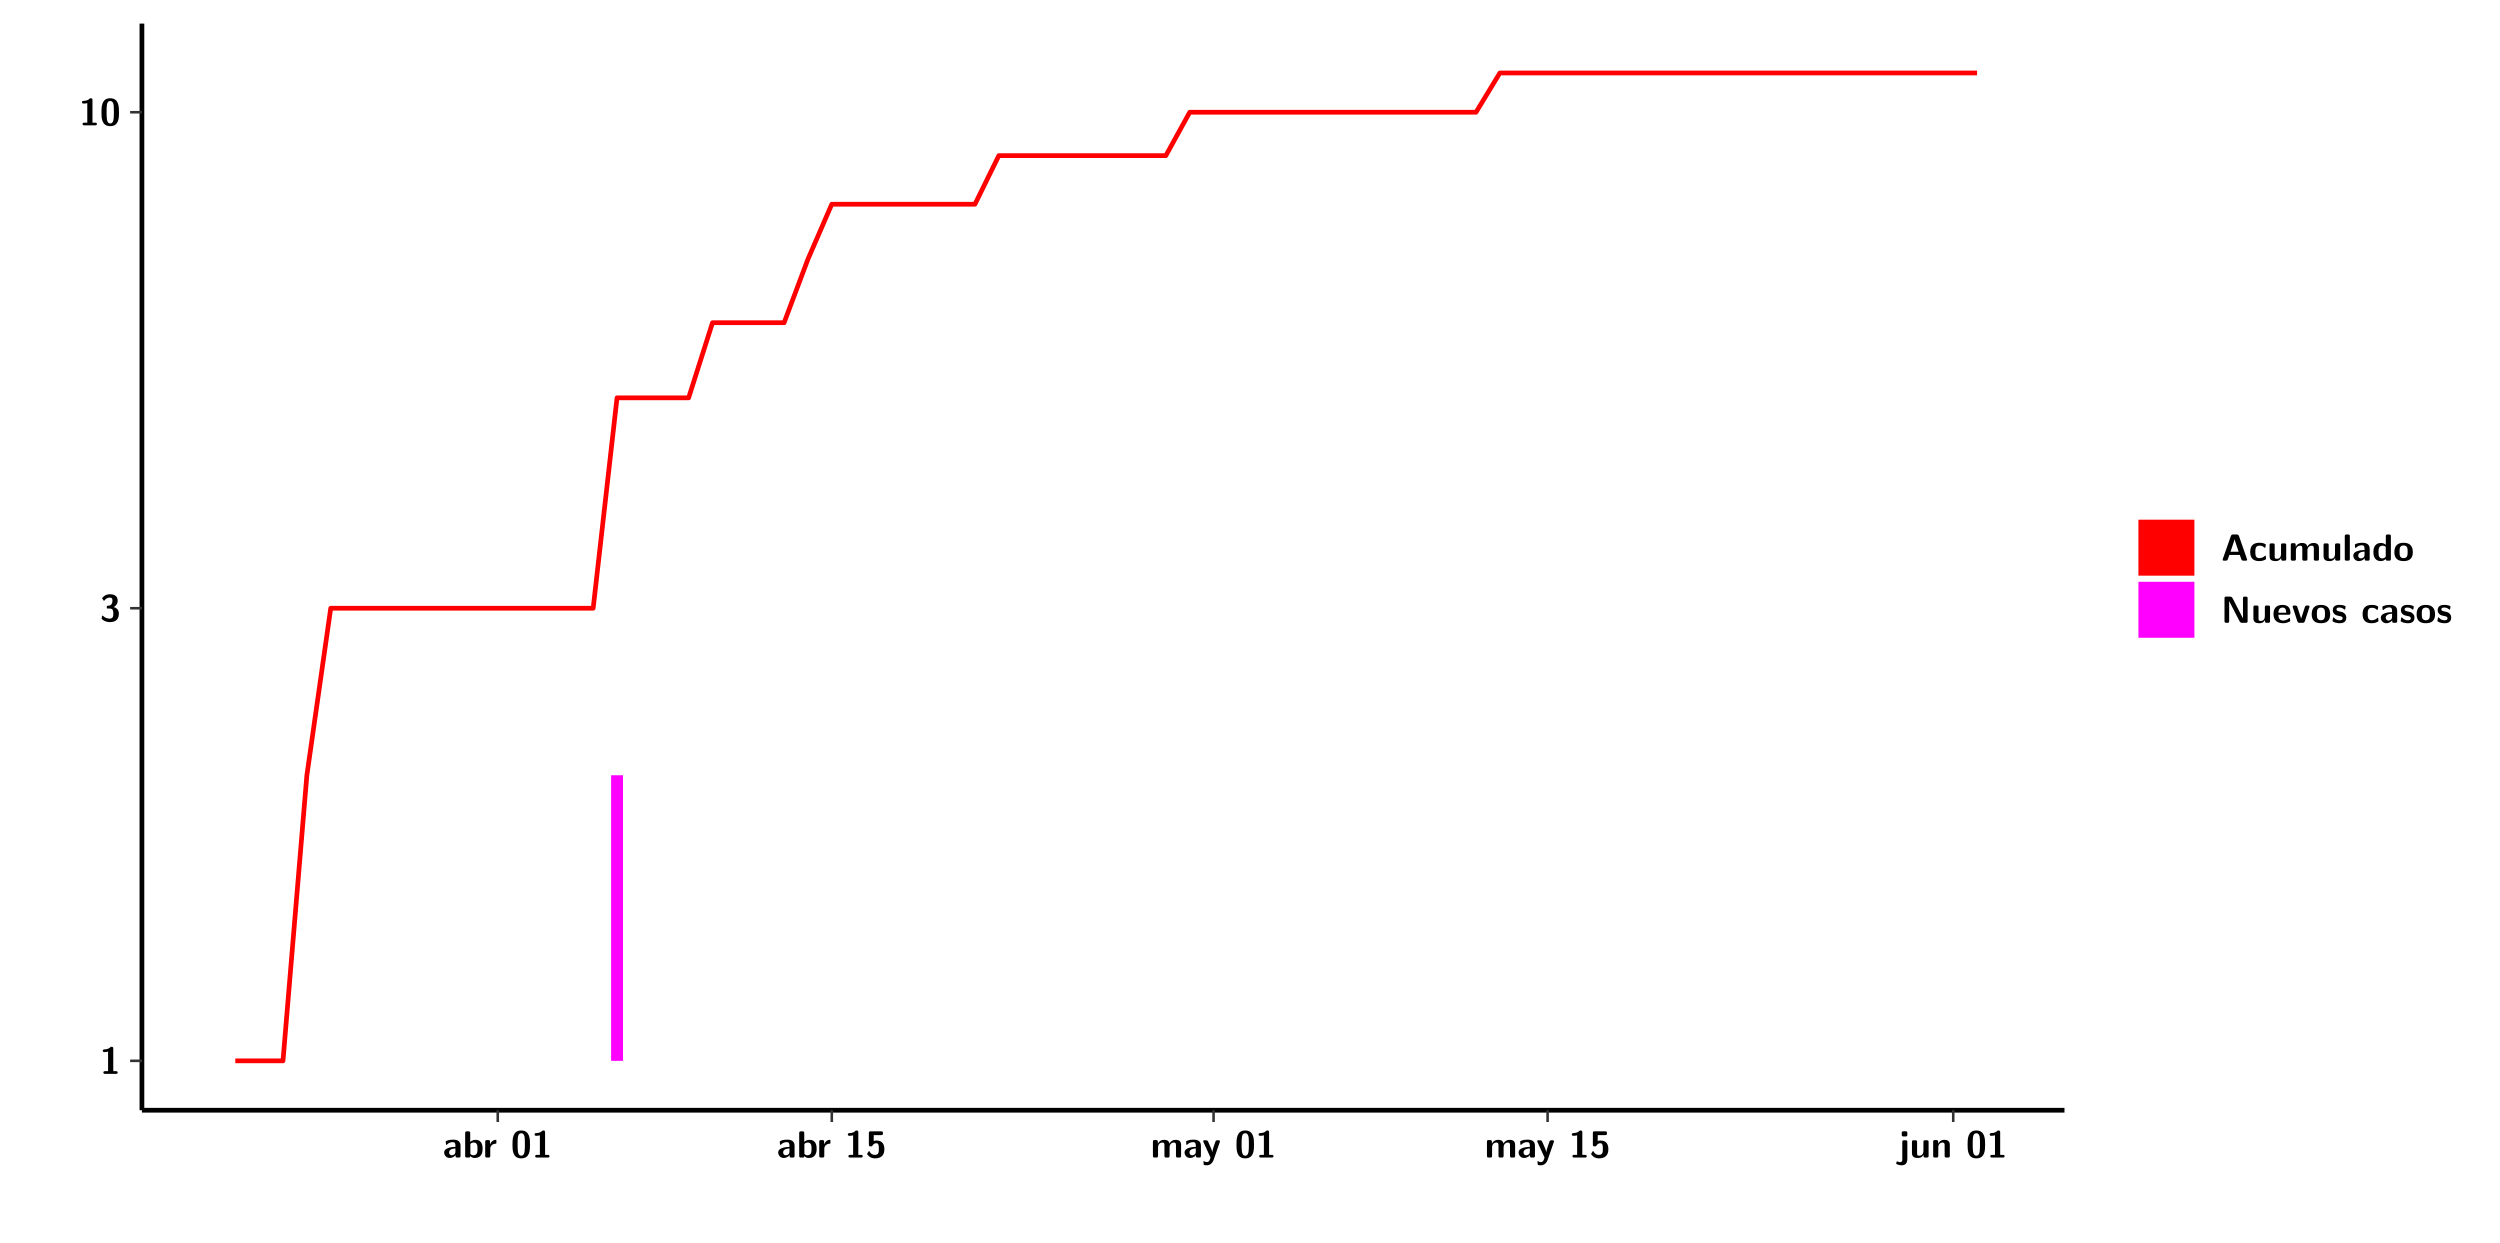
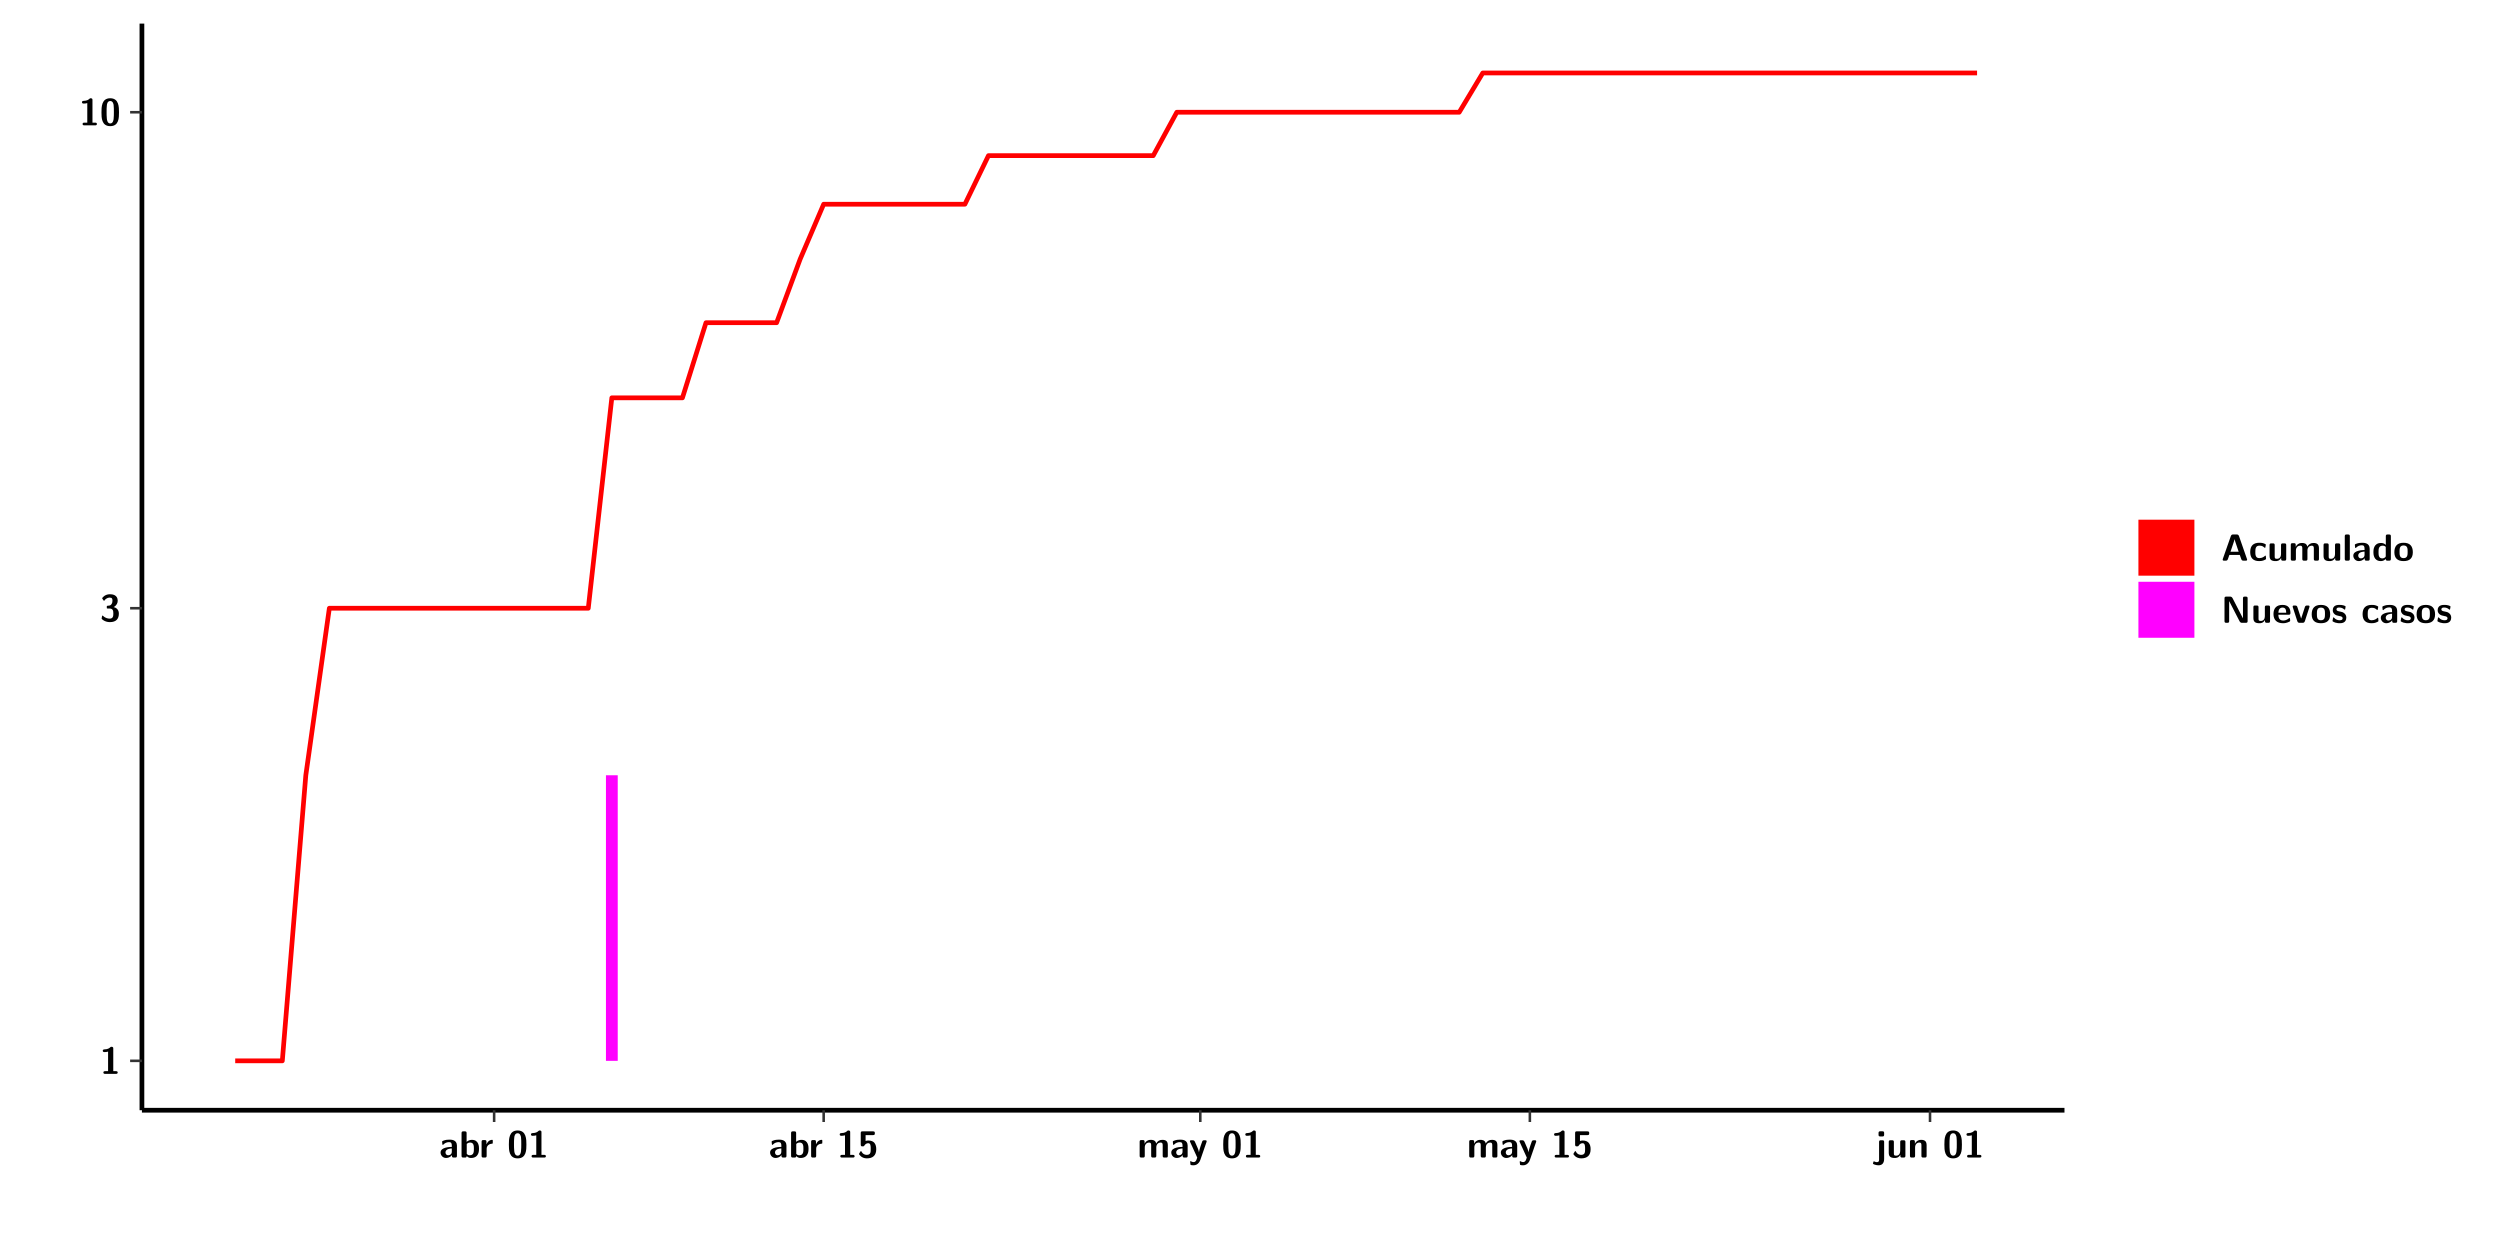
<svg xmlns="http://www.w3.org/2000/svg" xmlns:xlink="http://www.w3.org/1999/xlink" width="579.653pt" height="288pt" viewBox="0 0 579.653 288" version="1.1">
  <defs>
    <g>
      <symbol overflow="visible" id="glyph0-0">
        <path style="stroke:none;" d="" />
      </symbol>
      <symbol overflow="visible" id="glyph0-1">
        <path style="stroke:none;" d="M 3.109 -5.859 C 3.109 -6.016 3.109 -6.281 2.719 -6.281 C 2.547 -6.281 2.516 -6.266 2.406 -6.156 C 2.25 -6.016 1.922 -5.688 1.047 -5.672 C 0.891 -5.672 0.672 -5.609 0.672 -5.359 C 0.672 -5.047 0.969 -5.047 1.094 -5.047 C 1.344 -5.047 1.656 -5.078 1.906 -5.156 L 1.906 -0.625 L 1.234 -0.625 C 1.109 -0.625 0.812 -0.625 0.812 -0.312 C 0.812 0 1.109 0 1.234 0 L 3.719 0 C 3.828 0 4.141 0 4.141 -0.312 C 4.141 -0.625 3.828 -0.625 3.719 -0.625 L 3.109 -0.625 Z M 3.109 -5.859 " />
      </symbol>
      <symbol overflow="visible" id="glyph0-2">
        <path style="stroke:none;" d="M 0.844 -4.859 C 0.906 -4.766 0.953 -4.766 0.969 -4.766 C 1.031 -4.766 1.047 -4.797 1.094 -4.859 C 1.547 -5.5 2.172 -5.5 2.281 -5.5 C 2.844 -5.5 2.922 -5.203 2.922 -4.781 C 2.922 -4.656 2.922 -4.234 2.641 -3.906 C 2.438 -3.656 2.219 -3.641 1.953 -3.625 C 1.859 -3.609 1.688 -3.609 1.672 -3.578 C 1.609 -3.562 1.609 -3.5 1.609 -3.359 L 1.609 -3.203 C 1.609 -2.984 1.609 -2.969 1.844 -2.969 L 2.219 -2.969 C 3.031 -2.969 3.125 -2.469 3.125 -1.797 C 3.125 -1.203 3.062 -0.625 2.266 -0.625 C 1.984 -0.625 1.328 -0.688 0.75 -1.25 C 0.672 -1.328 0.656 -1.328 0.625 -1.328 C 0.531 -1.328 0.516 -1.25 0.516 -1.234 C 0.516 -1.234 0.406 -0.672 0.406 -0.625 C 0.406 -0.516 1.156 0.188 2.312 0.188 C 3.812 0.188 4.406 -0.609 4.406 -1.781 C 4.406 -2.562 3.984 -3.109 3.203 -3.297 C 3.906 -3.688 4.141 -4.266 4.141 -4.766 C 4.141 -6.156 2.891 -6.281 2.328 -6.281 C 1.125 -6.281 0.531 -5.422 0.531 -5.344 C 0.531 -5.297 0.594 -5.219 0.594 -5.219 Z M 0.844 -4.859 " />
      </symbol>
      <symbol overflow="visible" id="glyph0-3">
        <path style="stroke:none;" d="M 4.438 -3 C 4.438 -4.203 4.438 -6.281 2.406 -6.281 C 0.375 -6.281 0.375 -4.219 0.375 -3 C 0.375 -1.812 0.375 0.188 2.406 0.188 C 4.438 0.188 4.438 -1.781 4.438 -3 Z M 2.406 -0.438 C 1.75 -0.438 1.656 -1.25 1.625 -1.484 C 1.562 -1.953 1.562 -2.766 1.562 -3.125 C 1.562 -3.641 1.562 -4.203 1.625 -4.641 C 1.641 -4.875 1.734 -5.641 2.406 -5.641 C 3.047 -5.641 3.156 -4.906 3.188 -4.734 C 3.25 -4.281 3.25 -3.594 3.25 -3.125 C 3.25 -2.625 3.25 -1.953 3.188 -1.469 C 3.156 -1.234 3.062 -0.438 2.406 -0.438 Z M 2.406 -0.438 " />
      </symbol>
      <symbol overflow="visible" id="glyph0-4">
        <path style="stroke:none;" d="M 4.062 -2.766 C 4.062 -4.156 2.734 -4.156 2.297 -4.156 C 1.891 -4.156 1.453 -4.125 0.859 -3.891 C 0.672 -3.797 0.625 -3.781 0.625 -3.688 C 0.625 -3.625 0.688 -3.109 0.688 -3.047 C 0.703 -2.984 0.75 -2.938 0.812 -2.938 C 0.844 -2.938 0.875 -2.969 0.906 -3 C 1.281 -3.391 1.719 -3.578 2.266 -3.578 C 2.734 -3.578 2.875 -3.297 2.875 -2.781 L 2.875 -2.469 C 2.562 -2.469 0.266 -2.453 0.266 -1.172 C 0.266 -0.547 0.766 0.094 1.531 0.094 C 1.828 0.094 2.484 0.016 2.906 -0.594 L 2.906 -0.422 C 2.906 -0.141 2.969 0 3.328 0 L 3.641 0 C 3.984 0 4.062 -0.109 4.062 -0.422 Z M 2.875 -1.344 C 2.875 -0.531 2.047 -0.531 2.016 -0.531 C 1.641 -0.531 1.406 -0.844 1.406 -1.188 C 1.406 -2.047 2.625 -2.109 2.875 -2.109 Z M 2.875 -1.344 " />
      </symbol>
      <symbol overflow="visible" id="glyph0-5">
        <path style="stroke:none;" d="M 1.703 -5.656 C 1.703 -5.938 1.641 -6.078 1.281 -6.078 L 0.953 -6.078 C 0.641 -6.078 0.531 -5.984 0.531 -5.656 L 0.531 -0.422 C 0.531 -0.109 0.625 0 0.953 0 L 1.312 0 C 1.453 0 1.719 0 1.734 -0.344 C 2.125 0.094 2.578 0.094 2.719 0.094 C 4.578 0.094 4.578 -1.594 4.578 -2.031 C 4.578 -2.453 4.578 -4.109 2.938 -4.109 C 2.219 -4.109 1.781 -3.703 1.703 -3.625 Z M 1.734 -3.172 C 1.844 -3.281 2.109 -3.484 2.5 -3.484 C 3.391 -3.484 3.391 -2.672 3.391 -2.016 C 3.391 -1.375 3.391 -0.531 2.406 -0.531 C 2.047 -0.531 1.828 -0.75 1.734 -0.875 Z M 1.734 -3.172 " />
      </symbol>
      <symbol overflow="visible" id="glyph0-6">
        <path style="stroke:none;" d="M 1.703 -2.016 C 1.703 -2.844 2.391 -3.188 2.938 -3.219 C 3.109 -3.234 3.125 -3.234 3.125 -3.469 L 3.125 -3.875 C 3.125 -4.047 3.125 -4.109 2.969 -4.109 C 2.719 -4.109 2.078 -4.031 1.672 -3.078 L 1.656 -3.078 L 1.656 -3.641 C 1.656 -3.922 1.594 -4.062 1.234 -4.062 L 0.953 -4.062 C 0.641 -4.062 0.531 -3.969 0.531 -3.641 L 0.531 -0.422 C 0.531 -0.109 0.625 0 0.953 0 L 1.281 0 C 1.609 0 1.703 -0.109 1.703 -0.422 Z M 1.703 -2.016 " />
      </symbol>
      <symbol overflow="visible" id="glyph0-7">
        <path style="stroke:none;" d="M 1.859 -5.203 L 3.578 -5.203 C 4 -5.203 4 -5.406 4 -5.641 C 4 -5.875 4 -6.078 3.578 -6.078 L 1.141 -6.078 C 0.875 -6.078 0.734 -6.031 0.734 -5.688 L 0.734 -3 C 0.734 -2.609 0.922 -2.594 1.172 -2.594 C 1.391 -2.594 1.469 -2.594 1.594 -2.812 C 1.812 -3.141 2.109 -3.328 2.469 -3.328 C 3.047 -3.328 3.047 -2.656 3.047 -1.969 C 3.047 -1.297 3.047 -0.625 2.125 -0.625 C 1.844 -0.625 1.25 -0.703 0.906 -1.406 C 0.875 -1.453 0.844 -1.5 0.781 -1.5 C 0.719 -1.5 0.703 -1.469 0.656 -1.391 C 0.531 -1.188 0.328 -0.891 0.328 -0.828 C 0.328 -0.75 0.891 0.188 2.141 0.188 C 3.562 0.188 4.328 -0.516 4.328 -1.938 C 4.328 -3.094 3.844 -3.953 2.5 -3.953 C 2.281 -3.953 2.078 -3.922 1.859 -3.844 Z M 1.859 -5.203 " />
      </symbol>
      <symbol overflow="visible" id="glyph0-8">
        <path style="stroke:none;" d="M 7.062 -2.844 C 7.062 -3.75 6.672 -4.109 5.781 -4.109 C 5.156 -4.109 4.688 -3.828 4.359 -3.25 C 4.219 -4.078 3.484 -4.109 3.109 -4.109 C 2.938 -4.109 2.578 -4.109 2.188 -3.828 C 1.906 -3.625 1.734 -3.344 1.672 -3.203 L 1.672 -3.641 C 1.672 -3.922 1.609 -4.062 1.25 -4.062 L 0.953 -4.062 C 0.625 -4.062 0.531 -3.969 0.531 -3.641 L 0.531 -0.422 C 0.531 -0.109 0.625 0 0.953 0 L 1.297 0 C 1.625 0 1.719 -0.109 1.719 -0.422 L 1.719 -2.359 C 1.719 -3.141 2.25 -3.484 2.688 -3.484 C 3.109 -3.484 3.203 -3.297 3.203 -2.828 L 3.203 -0.422 C 3.203 -0.109 3.297 0 3.625 0 L 3.969 0 C 4.297 0 4.391 -0.109 4.391 -0.422 L 4.391 -2.359 C 4.391 -3.141 4.922 -3.484 5.359 -3.484 C 5.781 -3.484 5.875 -3.297 5.875 -2.828 L 5.875 -0.422 C 5.875 -0.109 5.969 0 6.297 0 L 6.641 0 C 6.984 0 7.062 -0.109 7.062 -0.422 Z M 7.062 -2.844 " />
      </symbol>
      <symbol overflow="visible" id="glyph0-9">
        <path style="stroke:none;" d="M 4.109 -3.609 C 4.141 -3.719 4.141 -3.734 4.141 -3.781 C 4.141 -4.016 3.906 -4.016 3.797 -4.016 L 3.609 -4.016 C 3.469 -4.016 3.266 -4.016 3.141 -3.812 C 3.109 -3.766 2.406 -1.828 2.359 -1.25 L 2.344 -1.25 C 2.312 -1.672 1.953 -2.484 1.562 -3.328 C 1.328 -3.891 1.266 -4.016 0.828 -4.016 L 0.594 -4.016 C 0.469 -4.016 0.25 -4.016 0.25 -3.781 C 0.25 -3.75 0.281 -3.688 0.297 -3.641 L 1.953 0 C 1.891 0.188 1.859 0.281 1.828 0.375 C 1.734 0.656 1.578 1.047 1.109 1.047 C 0.812 1.047 0.609 0.922 0.516 0.875 C 0.469 0.844 0.453 0.828 0.422 0.828 C 0.391 0.828 0.312 0.859 0.312 0.969 C 0.312 1.031 0.375 1.641 0.391 1.672 C 0.469 1.781 0.953 1.797 1.094 1.797 C 2.172 1.797 2.609 0.766 2.672 0.547 Z M 4.109 -3.609 " />
      </symbol>
      <symbol overflow="visible" id="glyph0-10">
        <path style="stroke:none;" d="M 1.969 -5.672 C 1.969 -5.953 1.906 -6.094 1.547 -6.094 L 1.094 -6.094 C 0.766 -6.094 0.672 -5.984 0.672 -5.672 L 0.672 -5.312 C 0.672 -5.031 0.734 -4.891 1.094 -4.891 L 1.547 -4.891 C 1.875 -4.891 1.969 -5 1.969 -5.312 Z M 0.797 0.484 C 0.797 0.703 0.797 1.062 0.25 1.062 C 0.156 1.062 -0.094 1.031 -0.266 0.922 C -0.359 0.875 -0.375 0.875 -0.406 0.875 C -0.484 0.875 -0.5 0.922 -0.547 1.094 C -0.609 1.281 -0.625 1.359 -0.625 1.391 C -0.625 1.547 0.109 1.797 0.656 1.797 C 1.625 1.797 1.969 1.141 1.969 0.281 L 1.969 -3.594 C 1.969 -3.875 1.906 -4.016 1.547 -4.016 L 1.219 -4.016 C 0.891 -4.016 0.797 -3.906 0.797 -3.594 Z M 0.797 0.484 " />
      </symbol>
      <symbol overflow="visible" id="glyph0-11">
        <path style="stroke:none;" d="M 4.391 -3.594 C 4.391 -3.875 4.328 -4.016 3.969 -4.016 L 3.609 -4.016 C 3.281 -4.016 3.188 -3.906 3.188 -3.594 L 3.188 -1.516 C 3.188 -0.938 2.891 -0.438 2.266 -0.438 C 1.766 -0.438 1.719 -0.562 1.719 -1.031 L 1.719 -3.594 C 1.719 -3.875 1.656 -4.016 1.297 -4.016 L 0.953 -4.016 C 0.625 -4.016 0.531 -3.922 0.531 -3.594 L 0.531 -1.109 C 0.531 -0.172 1.031 0.094 1.953 0.094 C 2.188 0.094 2.812 0.094 3.219 -0.656 L 3.219 -0.422 C 3.219 -0.141 3.281 0 3.641 0 L 3.969 0 C 4.297 0 4.391 -0.109 4.391 -0.422 Z M 4.391 -3.594 " />
      </symbol>
      <symbol overflow="visible" id="glyph0-12">
        <path style="stroke:none;" d="M 4.391 -2.844 C 4.391 -3.75 4 -4.109 3.109 -4.109 C 2.188 -4.109 1.781 -3.438 1.672 -3.203 L 1.672 -3.641 C 1.672 -3.922 1.609 -4.062 1.25 -4.062 L 0.953 -4.062 C 0.625 -4.062 0.531 -3.969 0.531 -3.641 L 0.531 -0.422 C 0.531 -0.109 0.625 0 0.953 0 L 1.297 0 C 1.625 0 1.719 -0.109 1.719 -0.422 L 1.719 -2.359 C 1.719 -3.125 2.219 -3.484 2.688 -3.484 C 3.109 -3.484 3.188 -3.281 3.188 -2.828 L 3.188 -0.422 C 3.188 -0.141 3.25 0 3.609 0 L 3.969 0 C 4.297 0 4.391 -0.109 4.391 -0.422 Z M 4.391 -2.844 " />
      </symbol>
      <symbol overflow="visible" id="glyph0-13">
        <path style="stroke:none;" d="M 4.156 -5.703 C 4.031 -6.078 3.766 -6.078 3.594 -6.078 L 2.828 -6.078 C 2.641 -6.078 2.391 -6.078 2.266 -5.703 L 0.406 -0.406 C 0.375 -0.297 0.375 -0.281 0.375 -0.234 C 0.375 0 0.594 0 0.703 0 L 1.031 0 C 1.188 0 1.453 0 1.578 -0.344 L 1.922 -1.328 L 4.344 -1.328 L 4.641 -0.484 C 4.75 -0.172 4.812 0 5.234 0 L 5.703 0 C 5.828 0 6.047 0 6.047 -0.234 C 6.047 -0.281 6.047 -0.297 6 -0.406 Z M 2.812 -3.938 C 2.938 -4.328 3.062 -4.656 3.125 -4.969 L 3.141 -4.969 C 3.188 -4.766 3.188 -4.75 3.25 -4.547 L 4.078 -2.078 L 2.188 -2.078 Z M 2.812 -3.938 " />
      </symbol>
      <symbol overflow="visible" id="glyph0-14">
        <path style="stroke:none;" d="M 4 -0.438 C 4 -0.531 3.969 -0.938 3.953 -1.047 C 3.953 -1.078 3.938 -1.172 3.844 -1.172 C 3.812 -1.172 3.797 -1.172 3.703 -1.078 C 3.562 -0.953 3.141 -0.594 2.422 -0.594 C 1.516 -0.594 1.516 -1.469 1.516 -2.031 C 1.516 -2.75 1.562 -3.484 2.453 -3.484 C 3.031 -3.484 3.266 -3.344 3.578 -3.078 C 3.688 -2.984 3.703 -2.984 3.734 -2.984 C 3.828 -2.984 3.844 -3.062 3.844 -3.094 C 3.859 -3.172 3.953 -3.656 3.953 -3.703 C 3.953 -3.781 3.891 -3.812 3.75 -3.891 C 3.328 -4.078 3.062 -4.156 2.453 -4.156 C 1.141 -4.156 0.328 -3.547 0.328 -2.016 C 0.328 -0.562 1.078 0.094 2.406 0.094 C 2.641 0.094 3.172 0.094 3.75 -0.203 C 4 -0.344 4 -0.344 4 -0.438 Z M 4 -0.438 " />
      </symbol>
      <symbol overflow="visible" id="glyph0-15">
        <path style="stroke:none;" d="M 1.703 -5.656 C 1.703 -5.938 1.641 -6.078 1.281 -6.078 L 0.953 -6.078 C 0.641 -6.078 0.531 -5.984 0.531 -5.656 L 0.531 -0.422 C 0.531 -0.109 0.625 0 0.953 0 L 1.281 0 C 1.609 0 1.703 -0.109 1.703 -0.422 Z M 1.703 -5.656 " />
      </symbol>
      <symbol overflow="visible" id="glyph0-16">
        <path style="stroke:none;" d="M 4.375 -5.656 C 4.375 -5.938 4.312 -6.078 3.953 -6.078 L 3.625 -6.078 C 3.297 -6.078 3.203 -5.969 3.203 -5.656 L 3.203 -3.672 C 2.812 -4.047 2.375 -4.109 2.109 -4.109 C 0.328 -4.109 0.328 -2.422 0.328 -2 C 0.328 -1.594 0.328 0.094 2.062 0.094 C 2.422 0.094 2.812 -0.016 3.188 -0.406 C 3.188 -0.094 3.297 0 3.609 0 L 3.953 0 C 4.281 0 4.375 -0.109 4.375 -0.422 Z M 3.188 -1.094 C 3.188 -0.953 3.188 -0.875 2.922 -0.688 C 2.703 -0.547 2.5 -0.531 2.406 -0.531 C 1.516 -0.531 1.516 -1.344 1.516 -2 C 1.516 -2.656 1.516 -3.484 2.5 -3.484 C 2.75 -3.484 2.984 -3.391 3.188 -3.203 Z M 3.188 -1.094 " />
      </symbol>
      <symbol overflow="visible" id="glyph0-17">
        <path style="stroke:none;" d="M 4.547 -1.969 C 4.547 -3.406 3.844 -4.156 2.406 -4.156 C 0.953 -4.156 0.266 -3.391 0.266 -1.969 C 0.266 -0.547 1.031 0.094 2.406 0.094 C 3.781 0.094 4.547 -0.531 4.547 -1.969 Z M 2.406 -0.594 C 1.469 -0.594 1.469 -1.375 1.469 -2.078 C 1.469 -2.75 1.469 -3.531 2.406 -3.531 C 3.344 -3.531 3.344 -2.766 3.344 -2.078 C 3.344 -1.391 3.344 -0.594 2.406 -0.594 Z M 2.406 -0.594 " />
      </symbol>
      <symbol overflow="visible" id="glyph0-18">
        <path style="stroke:none;" d="M 2.656 -5.734 C 2.469 -6.078 2.203 -6.078 2.031 -6.078 L 1.219 -6.078 C 0.906 -6.078 0.797 -5.984 0.797 -5.656 L 0.797 -0.422 C 0.797 -0.109 0.891 0 1.219 0 L 1.453 0 C 1.781 0 1.875 -0.109 1.875 -0.422 L 1.875 -5.016 L 1.891 -5.016 L 4.297 -0.344 C 4.484 0 4.75 0 4.922 0 L 5.734 0 C 6.062 0 6.156 -0.109 6.156 -0.422 L 6.156 -5.656 C 6.156 -5.938 6.094 -6.078 5.734 -6.078 L 5.5 -6.078 C 5.156 -6.078 5.078 -5.969 5.078 -5.656 L 5.078 -1.062 L 5.062 -1.062 Z M 2.656 -5.734 " />
      </symbol>
      <symbol overflow="visible" id="glyph0-19">
        <path style="stroke:none;" d="M 3.781 -1.875 C 3.984 -1.875 4.203 -1.891 4.203 -2.281 C 4.203 -3.406 3.672 -4.156 2.359 -4.156 C 0.969 -4.156 0.266 -3.375 0.266 -2.047 C 0.266 -0.609 1.109 0.094 2.484 0.094 C 2.812 0.094 3.312 0.047 3.891 -0.234 C 4.078 -0.328 4.141 -0.359 4.141 -0.469 C 4.141 -0.531 4.125 -0.781 4.109 -0.844 C 4.078 -1.125 4.062 -1.125 3.984 -1.125 C 3.953 -1.125 3.938 -1.125 3.844 -1.047 C 3.328 -0.594 2.797 -0.531 2.516 -0.531 C 1.531 -0.531 1.422 -1.312 1.391 -1.875 Z M 1.406 -2.344 C 1.422 -2.875 1.609 -3.531 2.359 -3.531 C 3.062 -3.531 3.203 -3.031 3.219 -2.344 Z M 1.406 -2.344 " />
      </symbol>
      <symbol overflow="visible" id="glyph0-20">
        <path style="stroke:none;" d="M 4.109 -3.609 C 4.141 -3.719 4.141 -3.75 4.141 -3.766 C 4.141 -4.016 3.922 -4.016 3.797 -4.016 L 3.609 -4.016 C 3.25 -4.016 3.141 -3.891 3.062 -3.641 L 2.203 -0.984 L 1.328 -3.641 C 1.266 -3.828 1.203 -4.016 0.781 -4.016 L 0.578 -4.016 C 0.453 -4.016 0.234 -4.016 0.234 -3.766 C 0.234 -3.75 0.234 -3.719 0.266 -3.609 L 1.312 -0.375 C 1.438 0 1.703 0 1.859 0 L 2.5 0 C 2.672 0 2.938 0 3.062 -0.375 Z M 4.109 -3.609 " />
      </symbol>
      <symbol overflow="visible" id="glyph0-21">
        <path style="stroke:none;" d="M 3.469 -1.234 C 3.469 -1.734 3.203 -2.031 3.047 -2.172 C 2.703 -2.484 2.391 -2.547 2.031 -2.609 C 1.547 -2.703 1.188 -2.766 1.188 -3.109 C 1.188 -3.469 1.484 -3.547 1.828 -3.547 C 2.406 -3.547 2.719 -3.328 2.953 -3.125 C 3.047 -3.047 3.062 -3.047 3.094 -3.047 C 3.188 -3.047 3.203 -3.125 3.203 -3.156 C 3.219 -3.219 3.312 -3.719 3.312 -3.766 C 3.312 -3.906 2.844 -4.031 2.75 -4.062 C 2.406 -4.156 2.125 -4.156 1.891 -4.156 C 1.5 -4.156 0.328 -4.156 0.328 -2.906 C 0.328 -2.484 0.516 -2.219 0.75 -2 C 1.062 -1.734 1.406 -1.672 1.906 -1.562 C 2.156 -1.531 2.609 -1.453 2.609 -1.062 C 2.609 -0.656 2.266 -0.594 1.922 -0.594 C 1.531 -0.594 1.047 -0.703 0.625 -1.188 C 0.594 -1.234 0.562 -1.266 0.516 -1.266 C 0.422 -1.266 0.406 -1.188 0.391 -1.125 C 0.375 -1.016 0.266 -0.516 0.266 -0.422 C 0.266 -0.266 0.922 -0.062 0.922 -0.047 C 1.406 0.094 1.766 0.094 1.922 0.094 C 2.359 0.094 3.469 0.062 3.469 -1.234 Z M 3.469 -1.234 " />
      </symbol>
    </g>
    <clipPath id="clip1">
      <path d="M 0 0 L 576.008 0 L 576.008 288 L 0 288 Z M 0 0 " />
    </clipPath>
    <clipPath id="clip2">
      <path d="M 32.906 5.477 L 478.672 5.477 L 478.672 257.414 L 32.906 257.414 Z M 32.906 5.477 " />
    </clipPath>
  </defs>
  <g id="surface1">
    <g clip-path="url(#clip1)" clip-rule="nonzero">
      <path style="fill-rule:nonzero;fill:rgb(100%,100%,100%);fill-opacity:1;stroke-width:0.598;stroke-linecap:round;stroke-linejoin:round;stroke:rgb(100%,100%,100%);stroke-opacity:1;stroke-miterlimit:10;" d="M 0 0 L 0 288.004 L 576.008 288.004 L 576.008 0 Z M 0 0 " transform="matrix(1,0,0,-1,0,288)" />
    </g>
    <g clip-path="url(#clip2)" clip-rule="nonzero">
      <path style=" stroke:none;fill-rule:nonzero;fill:rgb(100%,100%,100%);fill-opacity:1;" d="M 32.906 257.414 L 32.906 5.477 L 478.672 5.477 L 478.672 257.414 Z M 32.906 257.414 " />
    </g>
-     <path style=" stroke:none;fill-rule:nonzero;fill:rgb(100%,0%,100%);fill-opacity:1;" d="M 141.691 245.969 L 141.691 179.754 L 144.449 179.754 L 144.449 245.969 Z M 141.691 245.969 " />
-     <path style="fill:none;stroke-width:1.096;stroke-linecap:butt;stroke-linejoin:round;stroke:rgb(100%,0%,0%);stroke-opacity:1;stroke-miterlimit:10;" d="M 54.555 42.031 L 65.613 42.031 L 71.152 108.246 L 76.684 146.973 L 137.535 146.973 L 143.066 195.758 L 159.664 195.758 L 165.203 213.172 L 181.801 213.172 L 187.328 227.898 L 192.859 240.652 L 226.055 240.652 L 231.586 251.91 L 270.309 251.91 L 275.848 261.973 L 342.23 261.973 L 347.762 271.078 L 458.406 271.078 " transform="matrix(1,0,0,-1,0,288)" />
+     <path style=" stroke:none;fill-rule:nonzero;fill:rgb(100%,0%,100%);fill-opacity:1;" d="M 140.496 245.969 L 140.496 179.754 L 143.227 179.754 L 143.227 245.969 Z M 140.496 245.969 " />
+     <path style="fill:none;stroke-width:1.096;stroke-linecap:butt;stroke-linejoin:round;stroke:rgb(100%,0%,0%);stroke-opacity:1;stroke-miterlimit:10;" d="M 54.535 42.031 L 65.457 42.031 L 70.906 108.246 L 76.363 146.973 L 136.398 146.973 L 141.859 195.758 L 158.23 195.758 L 163.688 213.172 L 180.066 213.172 L 185.516 227.898 L 190.977 240.652 L 223.723 240.652 L 229.184 251.91 L 267.391 251.91 L 272.852 261.973 L 338.336 261.973 L 343.797 271.078 L 458.406 271.078 " transform="matrix(1,0,0,-1,0,288)" />
    <path style="fill:none;stroke-width:1.096;stroke-linecap:butt;stroke-linejoin:round;stroke:rgb(0%,0%,0%);stroke-opacity:1;stroke-miterlimit:10;" d="M 32.906 30.586 L 32.906 282.523 " transform="matrix(1,0,0,-1,0,288)" />
    <g style="fill:rgb(0%,0%,0%);fill-opacity:1;">
      <use xlink:href="#glyph0-1" x="23.153" y="248.986" />
    </g>
    <g style="fill:rgb(0%,0%,0%);fill-opacity:1;">
      <use xlink:href="#glyph0-2" x="23.153" y="144.06" />
    </g>
    <g style="fill:rgb(0%,0%,0%);fill-opacity:1;">
      <use xlink:href="#glyph0-1" x="18.331" y="29.061" />
      <use xlink:href="#glyph0-3" x="23.153" y="29.061" />
    </g>
    <path style="fill:none;stroke-width:0.598;stroke-linecap:butt;stroke-linejoin:round;stroke:rgb(20%,20%,20%);stroke-opacity:1;stroke-miterlimit:10;" d="M 30.168 42.031 L 32.906 42.031 " transform="matrix(1,0,0,-1,0,288)" />
    <path style="fill:none;stroke-width:0.598;stroke-linecap:butt;stroke-linejoin:round;stroke:rgb(20%,20%,20%);stroke-opacity:1;stroke-miterlimit:10;" d="M 30.168 146.973 L 32.906 146.973 " transform="matrix(1,0,0,-1,0,288)" />
    <path style="fill:none;stroke-width:0.598;stroke-linecap:butt;stroke-linejoin:round;stroke:rgb(20%,20%,20%);stroke-opacity:1;stroke-miterlimit:10;" d="M 30.168 261.973 L 32.906 261.973 " transform="matrix(1,0,0,-1,0,288)" />
    <path style="fill:none;stroke-width:1.096;stroke-linecap:butt;stroke-linejoin:round;stroke:rgb(0%,0%,0%);stroke-opacity:1;stroke-miterlimit:10;" d="M 32.906 30.586 L 478.672 30.586 " transform="matrix(1,0,0,-1,0,288)" />
-     <path style="fill:none;stroke-width:0.598;stroke-linecap:butt;stroke-linejoin:round;stroke:rgb(20%,20%,20%);stroke-opacity:1;stroke-miterlimit:10;" d="M 115.41 27.848 L 115.41 30.586 " transform="matrix(1,0,0,-1,0,288)" />
-     <path style="fill:none;stroke-width:0.598;stroke-linecap:butt;stroke-linejoin:round;stroke:rgb(20%,20%,20%);stroke-opacity:1;stroke-miterlimit:10;" d="M 192.859 27.848 L 192.859 30.586 " transform="matrix(1,0,0,-1,0,288)" />
-     <path style="fill:none;stroke-width:0.598;stroke-linecap:butt;stroke-linejoin:round;stroke:rgb(20%,20%,20%);stroke-opacity:1;stroke-miterlimit:10;" d="M 281.379 27.848 L 281.379 30.586 " transform="matrix(1,0,0,-1,0,288)" />
-     <path style="fill:none;stroke-width:0.598;stroke-linecap:butt;stroke-linejoin:round;stroke:rgb(20%,20%,20%);stroke-opacity:1;stroke-miterlimit:10;" d="M 358.828 27.848 L 358.828 30.586 " transform="matrix(1,0,0,-1,0,288)" />
-     <path style="fill:none;stroke-width:0.598;stroke-linecap:butt;stroke-linejoin:round;stroke:rgb(20%,20%,20%);stroke-opacity:1;stroke-miterlimit:10;" d="M 452.879 27.848 L 452.879 30.586 " transform="matrix(1,0,0,-1,0,288)" />
+     <path style="fill:none;stroke-width:0.598;stroke-linecap:butt;stroke-linejoin:round;stroke:rgb(20%,20%,20%);stroke-opacity:1;stroke-miterlimit:10;" d="M 114.57 27.848 L 114.57 30.586 " transform="matrix(1,0,0,-1,0,288)" />
+     <path style="fill:none;stroke-width:0.598;stroke-linecap:butt;stroke-linejoin:round;stroke:rgb(20%,20%,20%);stroke-opacity:1;stroke-miterlimit:10;" d="M 190.977 27.848 L 190.977 30.586 " transform="matrix(1,0,0,-1,0,288)" />
+     <path style="fill:none;stroke-width:0.598;stroke-linecap:butt;stroke-linejoin:round;stroke:rgb(20%,20%,20%);stroke-opacity:1;stroke-miterlimit:10;" d="M 278.301 27.848 L 278.301 30.586 " transform="matrix(1,0,0,-1,0,288)" />
+     <path style="fill:none;stroke-width:0.598;stroke-linecap:butt;stroke-linejoin:round;stroke:rgb(20%,20%,20%);stroke-opacity:1;stroke-miterlimit:10;" d="M 354.715 27.848 L 354.715 30.586 " transform="matrix(1,0,0,-1,0,288)" />
+     <path style="fill:none;stroke-width:0.598;stroke-linecap:butt;stroke-linejoin:round;stroke:rgb(20%,20%,20%);stroke-opacity:1;stroke-miterlimit:10;" d="M 447.496 27.848 L 447.496 30.586 " transform="matrix(1,0,0,-1,0,288)" />
    <g style="fill:rgb(0%,0%,0%);fill-opacity:1;">
-       <use xlink:href="#glyph0-4" x="102.719" y="268.394" />
-       <use xlink:href="#glyph0-5" x="107.322" y="268.394" />
+       <use xlink:href="#glyph0-4" x="101.882" y="268.394" />
+       <use xlink:href="#glyph0-5" x="106.485" y="268.394" />
    </g>
    <g style="fill:rgb(0%,0%,0%);fill-opacity:1;">
-       <use xlink:href="#glyph0-6" x="111.969" y="268.394" />
+       <use xlink:href="#glyph0-6" x="111.132" y="268.394" />
    </g>
    <g style="fill:rgb(0%,0%,0%);fill-opacity:1;">
-       <use xlink:href="#glyph0-3" x="118.45" y="268.394" />
-       <use xlink:href="#glyph0-1" x="123.272" y="268.394" />
+       <use xlink:href="#glyph0-3" x="117.613" y="268.394" />
+       <use xlink:href="#glyph0-1" x="122.435" y="268.394" />
    </g>
    <g style="fill:rgb(0%,0%,0%);fill-opacity:1;">
-       <use xlink:href="#glyph0-4" x="180.169" y="268.394" />
-       <use xlink:href="#glyph0-5" x="184.772" y="268.394" />
+       <use xlink:href="#glyph0-4" x="178.286" y="268.394" />
+       <use xlink:href="#glyph0-5" x="182.889" y="268.394" />
    </g>
    <g style="fill:rgb(0%,0%,0%);fill-opacity:1;">
-       <use xlink:href="#glyph0-6" x="189.419" y="268.394" />
+       <use xlink:href="#glyph0-6" x="187.536" y="268.394" />
    </g>
    <g style="fill:rgb(0%,0%,0%);fill-opacity:1;">
-       <use xlink:href="#glyph0-1" x="195.9" y="268.394" />
-       <use xlink:href="#glyph0-7" x="200.722" y="268.394" />
+       <use xlink:href="#glyph0-1" x="194.017" y="268.394" />
+       <use xlink:href="#glyph0-7" x="198.839" y="268.394" />
    </g>
    <g style="fill:rgb(0%,0%,0%);fill-opacity:1;">
-       <use xlink:href="#glyph0-8" x="266.787" y="268.394" />
-       <use xlink:href="#glyph0-4" x="274.385" y="268.394" />
+       <use xlink:href="#glyph0-8" x="263.709" y="268.394" />
+       <use xlink:href="#glyph0-4" x="271.307" y="268.394" />
    </g>
    <g style="fill:rgb(0%,0%,0%);fill-opacity:1;">
-       <use xlink:href="#glyph0-9" x="278.716" y="268.394" />
+       <use xlink:href="#glyph0-9" x="275.638" y="268.394" />
    </g>
    <g style="fill:rgb(0%,0%,0%);fill-opacity:1;">
-       <use xlink:href="#glyph0-3" x="286.317" y="268.394" />
-       <use xlink:href="#glyph0-1" x="291.139" y="268.394" />
+       <use xlink:href="#glyph0-3" x="283.239" y="268.394" />
+       <use xlink:href="#glyph0-1" x="288.061" y="268.394" />
    </g>
    <g style="fill:rgb(0%,0%,0%);fill-opacity:1;">
-       <use xlink:href="#glyph0-8" x="344.237" y="268.394" />
-       <use xlink:href="#glyph0-4" x="351.835" y="268.394" />
+       <use xlink:href="#glyph0-8" x="340.122" y="268.394" />
+       <use xlink:href="#glyph0-4" x="347.72" y="268.394" />
    </g>
    <g style="fill:rgb(0%,0%,0%);fill-opacity:1;">
-       <use xlink:href="#glyph0-9" x="356.166" y="268.394" />
+       <use xlink:href="#glyph0-9" x="352.051" y="268.394" />
    </g>
    <g style="fill:rgb(0%,0%,0%);fill-opacity:1;">
-       <use xlink:href="#glyph0-1" x="363.767" y="268.394" />
-       <use xlink:href="#glyph0-7" x="368.589" y="268.394" />
+       <use xlink:href="#glyph0-1" x="359.652" y="268.394" />
+       <use xlink:href="#glyph0-7" x="364.474" y="268.394" />
    </g>
    <g style="fill:rgb(0%,0%,0%);fill-opacity:1;">
-       <use xlink:href="#glyph0-10" x="440.269" y="268.394" />
-       <use xlink:href="#glyph0-11" x="442.777" y="268.394" />
-       <use xlink:href="#glyph0-12" x="447.696" y="268.394" />
+       <use xlink:href="#glyph0-10" x="434.889" y="268.394" />
+       <use xlink:href="#glyph0-11" x="437.397" y="268.394" />
+       <use xlink:href="#glyph0-12" x="442.316" y="268.394" />
    </g>
    <g style="fill:rgb(0%,0%,0%);fill-opacity:1;">
-       <use xlink:href="#glyph0-3" x="455.833" y="268.394" />
-       <use xlink:href="#glyph0-1" x="460.655" y="268.394" />
+       <use xlink:href="#glyph0-3" x="450.453" y="268.394" />
+       <use xlink:href="#glyph0-1" x="455.275" y="268.394" />
    </g>
    <path style=" stroke:none;fill-rule:nonzero;fill:rgb(100%,100%,100%);fill-opacity:1;" d="M 489.629 154.062 L 489.629 108.828 L 570.527 108.828 L 570.527 154.062 Z M 489.629 154.062 " />
    <path style=" stroke:none;fill-rule:nonzero;fill:rgb(100%,0%,0%);fill-opacity:1;" d="M 495.816 133.477 L 495.816 120.496 L 508.797 120.496 L 508.797 133.477 Z M 495.816 133.477 " />
    <path style=" stroke:none;fill-rule:nonzero;fill:rgb(100%,0%,100%);fill-opacity:1;" d="M 495.816 147.875 L 495.816 134.891 L 508.797 134.891 L 508.797 147.875 Z M 495.816 147.875 " />
    <g style="fill:rgb(0%,0%,0%);fill-opacity:1;">
      <use xlink:href="#glyph0-13" x="514.979" y="130.002" />
      <use xlink:href="#glyph0-14" x="521.408" y="130.002" />
      <use xlink:href="#glyph0-11" x="525.694" y="130.002" />
      <use xlink:href="#glyph0-8" x="530.613" y="130.002" />
      <use xlink:href="#glyph0-11" x="538.212" y="130.002" />
      <use xlink:href="#glyph0-15" x="543.131" y="130.002" />
      <use xlink:href="#glyph0-4" x="545.372" y="130.002" />
      <use xlink:href="#glyph0-16" x="549.975" y="130.002" />
      <use xlink:href="#glyph0-17" x="554.894" y="130.002" />
    </g>
    <g style="fill:rgb(0%,0%,0%);fill-opacity:1;">
      <use xlink:href="#glyph0-18" x="514.979" y="144.408" />
      <use xlink:href="#glyph0-11" x="521.944" y="144.408" />
      <use xlink:href="#glyph0-19" x="526.864" y="144.408" />
      <use xlink:href="#glyph0-20" x="531.345" y="144.408" />
      <use xlink:href="#glyph0-17" x="535.728" y="144.408" />
      <use xlink:href="#glyph0-21" x="540.55" y="144.408" />
    </g>
    <g style="fill:rgb(0%,0%,0%);fill-opacity:1;">
      <use xlink:href="#glyph0-14" x="547.465" y="144.408" />
      <use xlink:href="#glyph0-4" x="551.751" y="144.408" />
      <use xlink:href="#glyph0-21" x="556.354" y="144.408" />
      <use xlink:href="#glyph0-17" x="560.051" y="144.408" />
      <use xlink:href="#glyph0-21" x="564.872" y="144.408" />
    </g>
  </g>
</svg>
